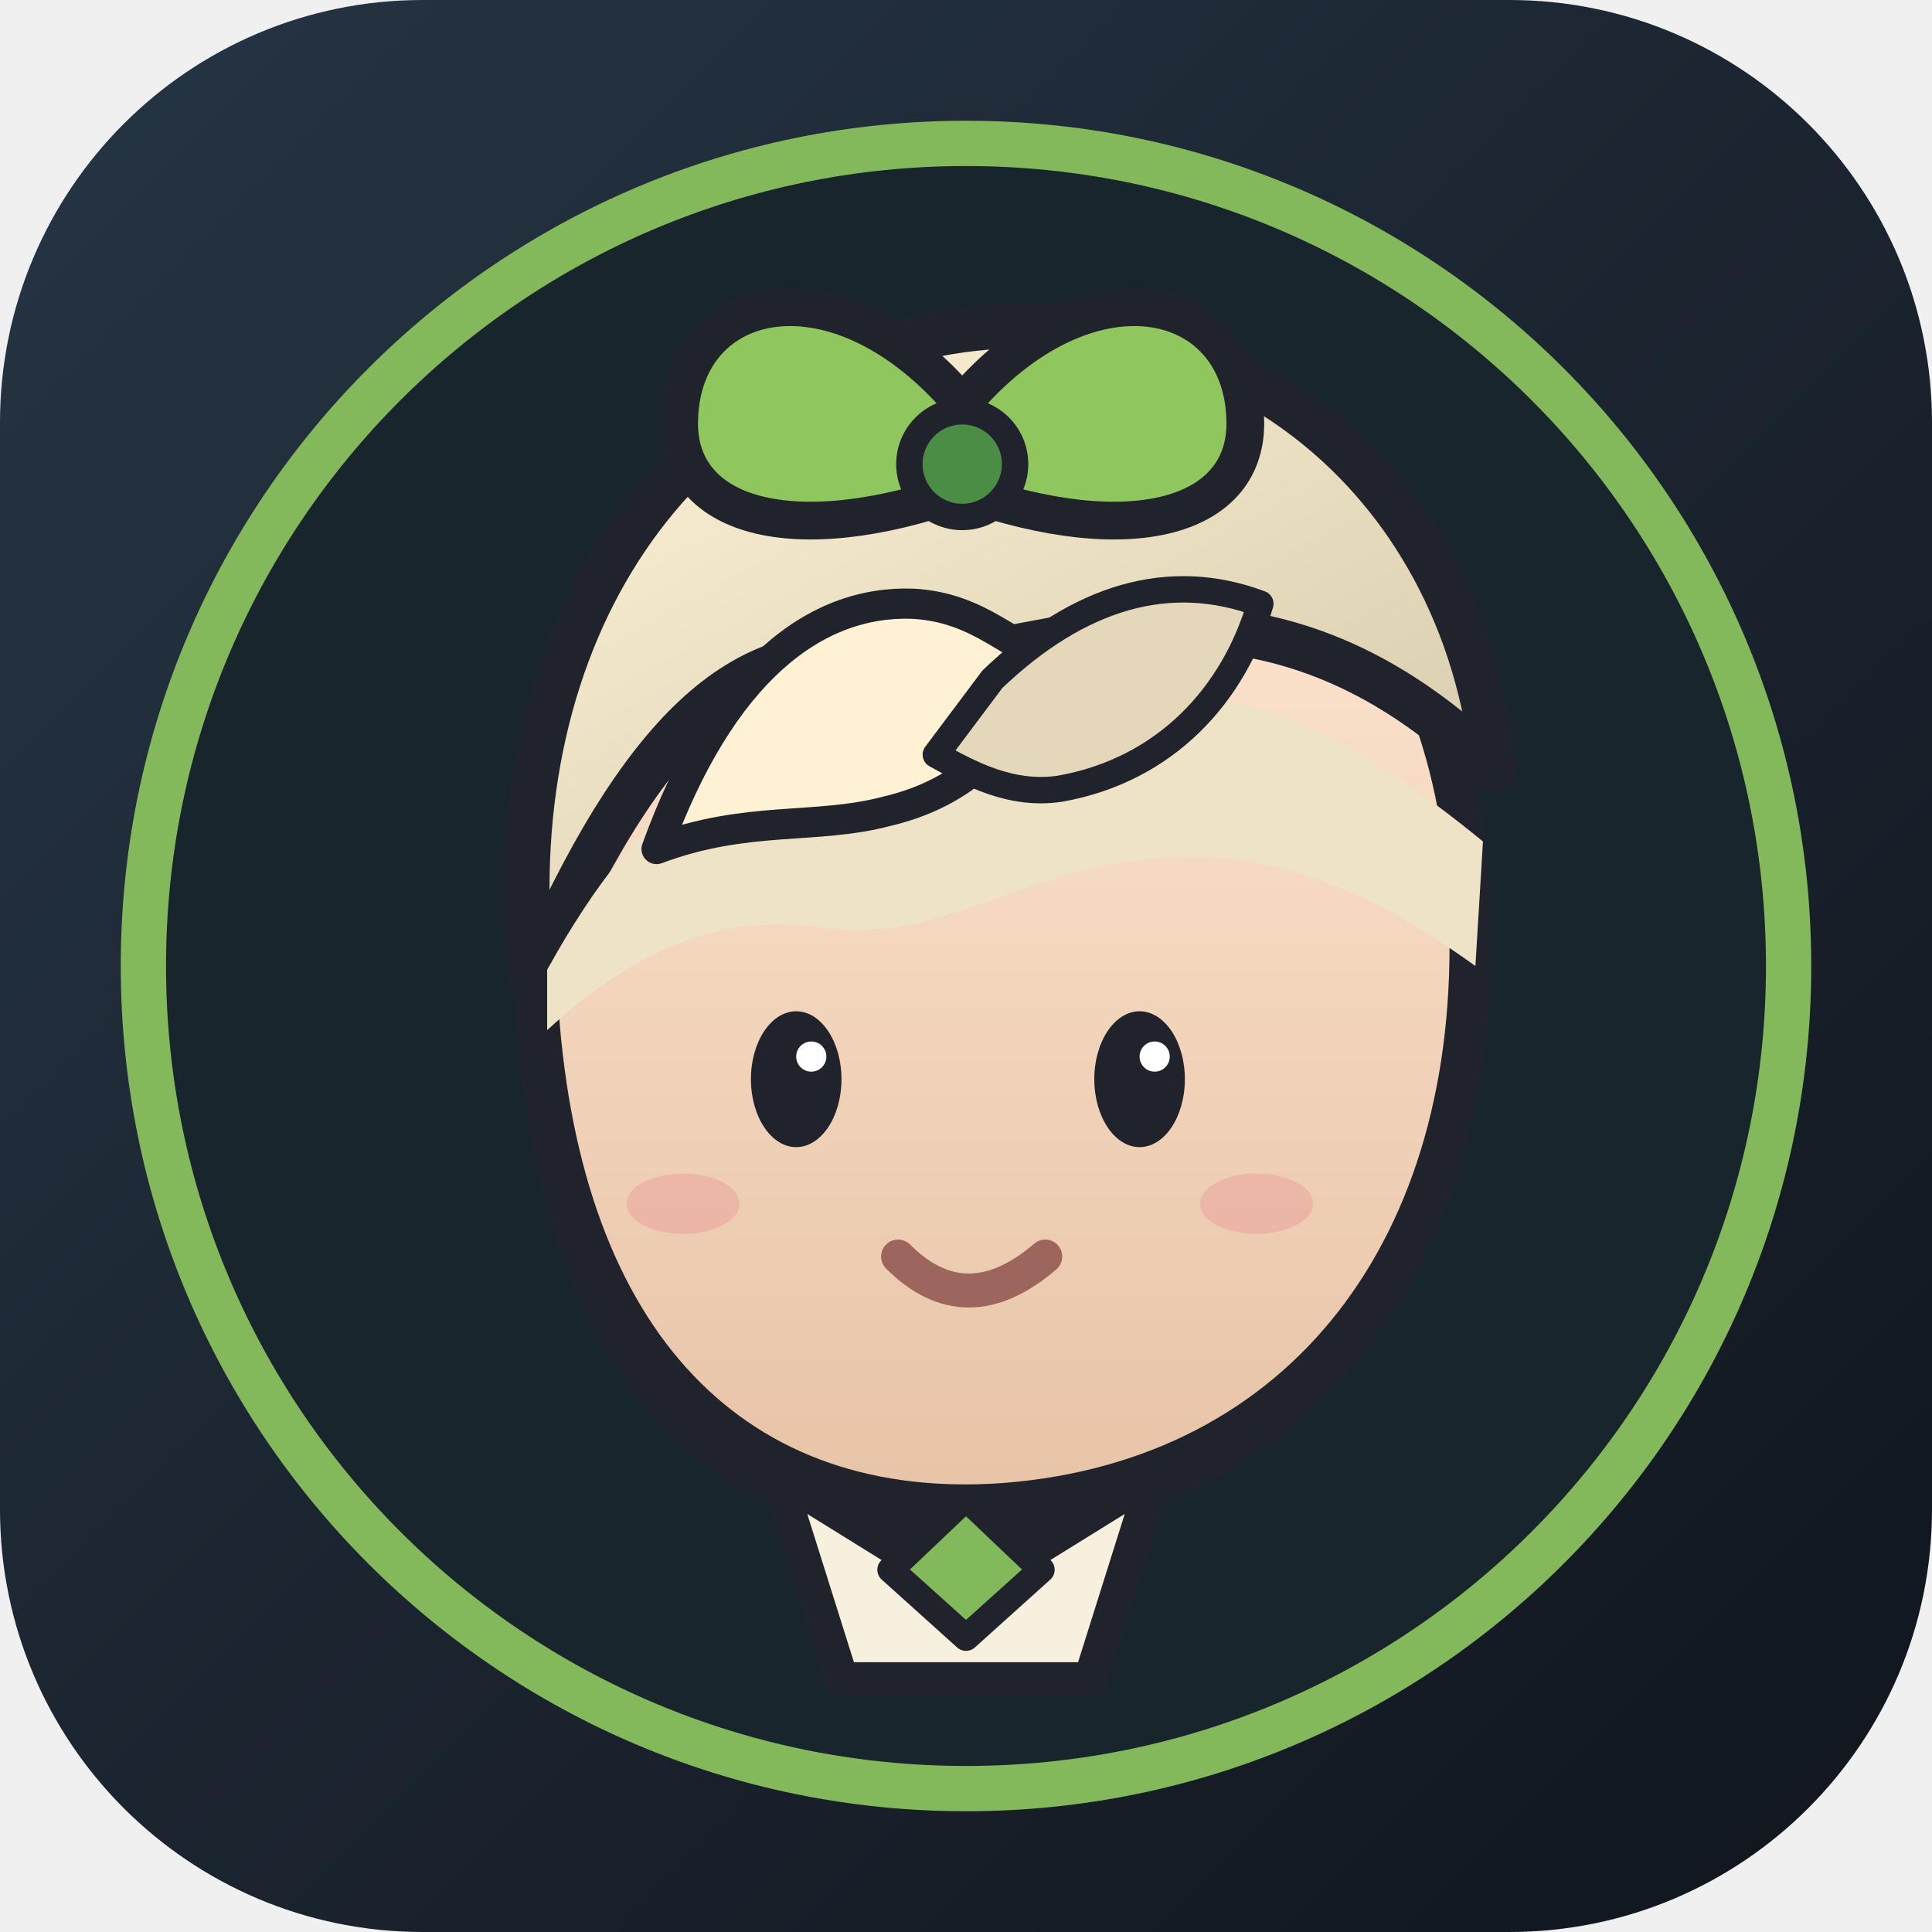
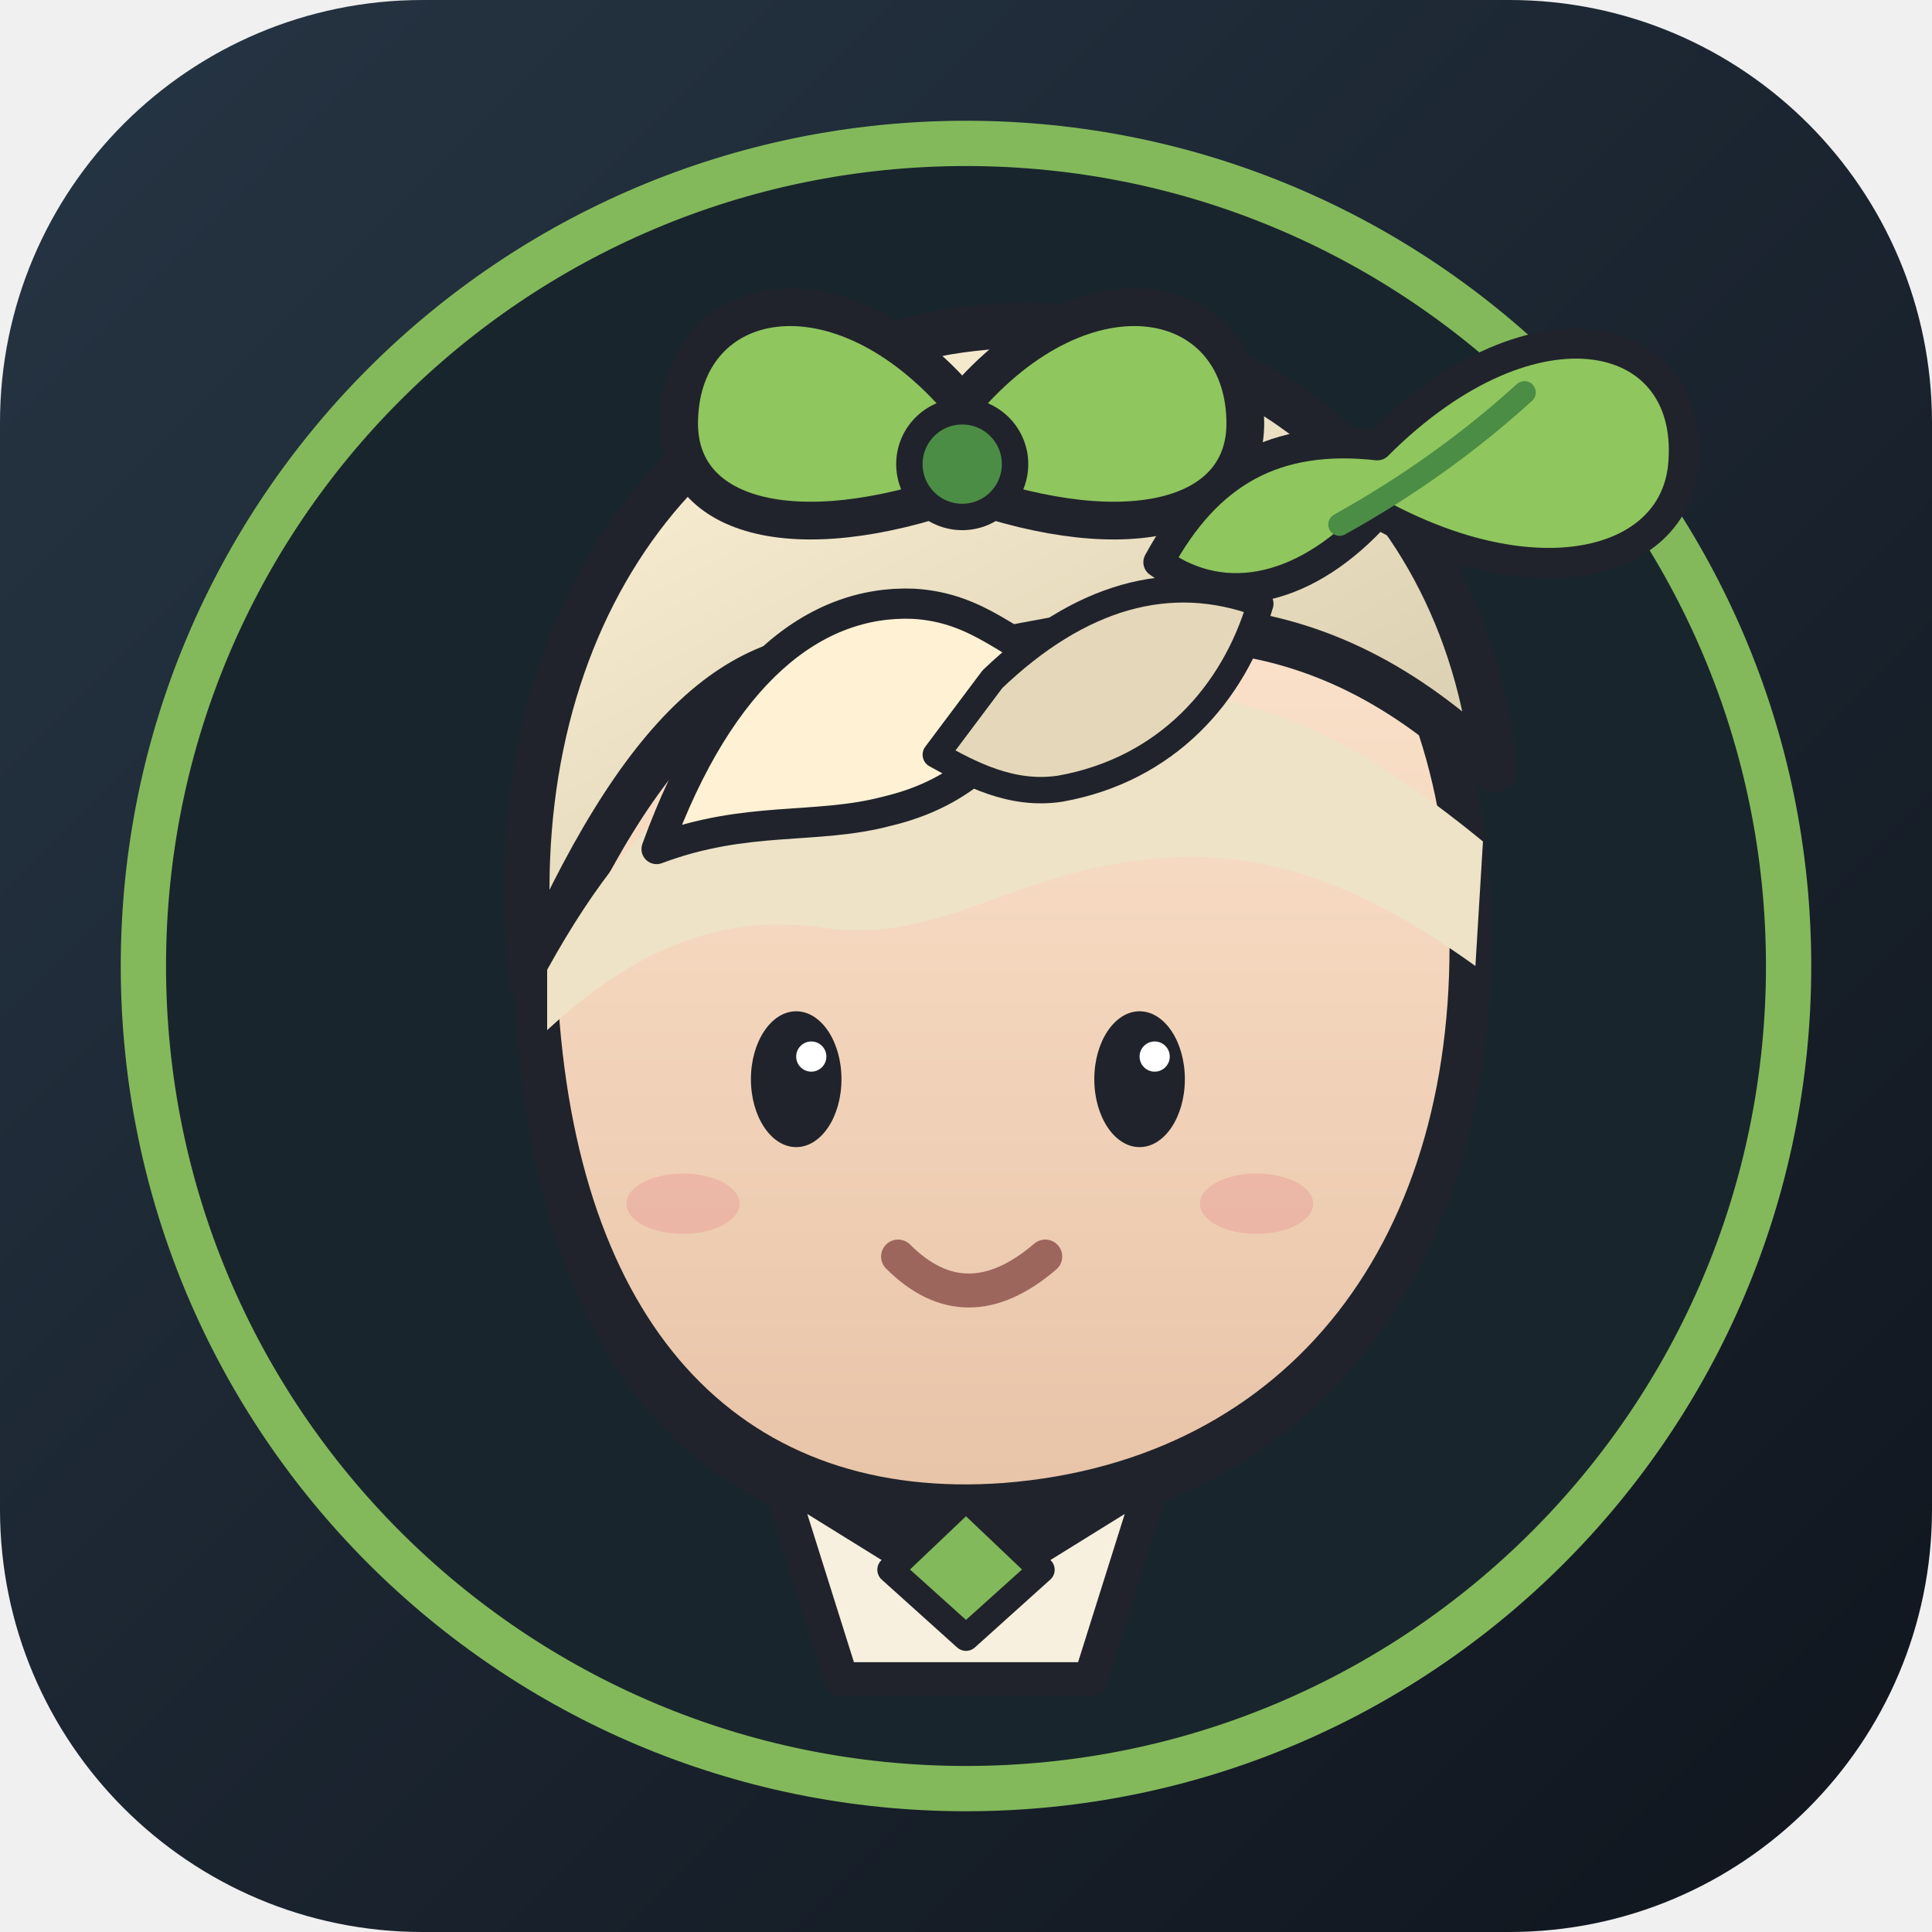
<svg xmlns="http://www.w3.org/2000/svg" width="512" height="512" viewBox="0 0 512 512">
  <defs>
    <linearGradient id="bg" x1="0" y1="0" x2="1" y2="1">
      <stop stop-color="#263544" />
      <stop offset="1" stop-color="#10151d" />
    </linearGradient>
    <linearGradient id="hair" x1="0" y1="0" x2="0.8" y2="1">
      <stop stop-color="#fff4d9" />
      <stop offset="1" stop-color="#d5c9aa" />
    </linearGradient>
    <linearGradient id="skin" x1="0" y1="0" x2="0" y2="1">
      <stop stop-color="#ffe8d2" />
      <stop offset="1" stop-color="#e8c4a8" />
    </linearGradient>
  </defs>
  <rect width="512" height="512" rx="112" fill="url(#bg)" />
  <circle cx="256" cy="256" r="218" fill="#19252c" stroke="#83b95b" stroke-width="12" />
  <path d="M137 273c-7-89 41-164 119-171 82-8 137 54 139 140 3 94-47 160-132 166-75 6-119-44-126-135Z" fill="#20232b" />
  <path d="M148 267c-5-81 39-146 109-152 75-7 125 49 127 128 3 85-42 144-118 150-68 5-112-39-118-126Z" fill="url(#skin)" />
  <path d="M141 260c-10-89 35-159 110-172 72-12 137 37 145 116-24-23-47-34-73-37-37-4-63 11-91 7-35-5-62 19-91 86Z" fill="url(#hair)" stroke="#20232b" stroke-width="12" stroke-linejoin="round" />
  <path d="M145 257c26-47 51-62 83-59 25 3 43-12 69-14 34-3 63 12 96 39l-2 33c-32-23-59-32-89-28-34 4-54 22-83 18-26-4-49 4-74 27Z" fill="#eee2c7" />
  <path d="M174 225c17-47 42-66 68-65 18 1 26 12 39 16-14 22-25 34-46 39-19 5-37 1-61 10Z" fill="#fff1d4" stroke="#20232b" stroke-width="8" stroke-linejoin="round" />
  <path d="M263 180c23-22 47-29 71-20-7 24-25 44-53 49-13 2-24-4-33-9Z" fill="#e5d8ba" stroke="#20232b" stroke-width="7" stroke-linejoin="round" />
  <path d="M255 107c-33-39-74-30-75 4-1 26 30 35 75 19 45 16 76 7 75-19-1-34-42-43-75-4Z" fill="#8fc65e" stroke="#20232b" stroke-width="10" stroke-linejoin="round" />
  <circle cx="255" cy="123" r="14" fill="#4c8d45" stroke="#20232b" stroke-width="7" />
  <ellipse cx="211" cy="286" rx="12" ry="18" fill="#20232b" />
  <ellipse cx="302" cy="286" rx="12" ry="18" fill="#20232b" />
  <circle cx="215" cy="280" r="4" fill="#fff" />
  <circle cx="306" cy="280" r="4" fill="#fff" />
  <path d="M238 333q18 18 39 0" fill="none" stroke="#9d665d" stroke-width="9" stroke-linecap="round" />
  <ellipse cx="181" cy="319" rx="15" ry="8" fill="#eaa49b" opacity=".55" />
  <ellipse cx="333" cy="319" rx="15" ry="8" fill="#eaa49b" opacity=".55" />
+   <path d="M365 118c42-42 85-31 81 6-3 26-39 35-81 12-18 20-40 26-58 13 13-24 31-34 58-31Z" fill="#8fc65e" stroke="#20232b" stroke-width="8" stroke-linejoin="round" />
+   <path d="M355 139q27-15 49-35" fill="none" stroke="#4c8d45" stroke-width="6" stroke-linecap="round" />
  <path d="M206 391l50 31 50-31-17 54h-66Z" fill="#f7f0df" stroke="#20232b" stroke-width="9" stroke-linejoin="round" />
  <path d="M256 397l-20 19 20 18 20-18Z" fill="#82b95a" stroke="#20232b" stroke-width="7" stroke-linejoin="round" />
</svg>
